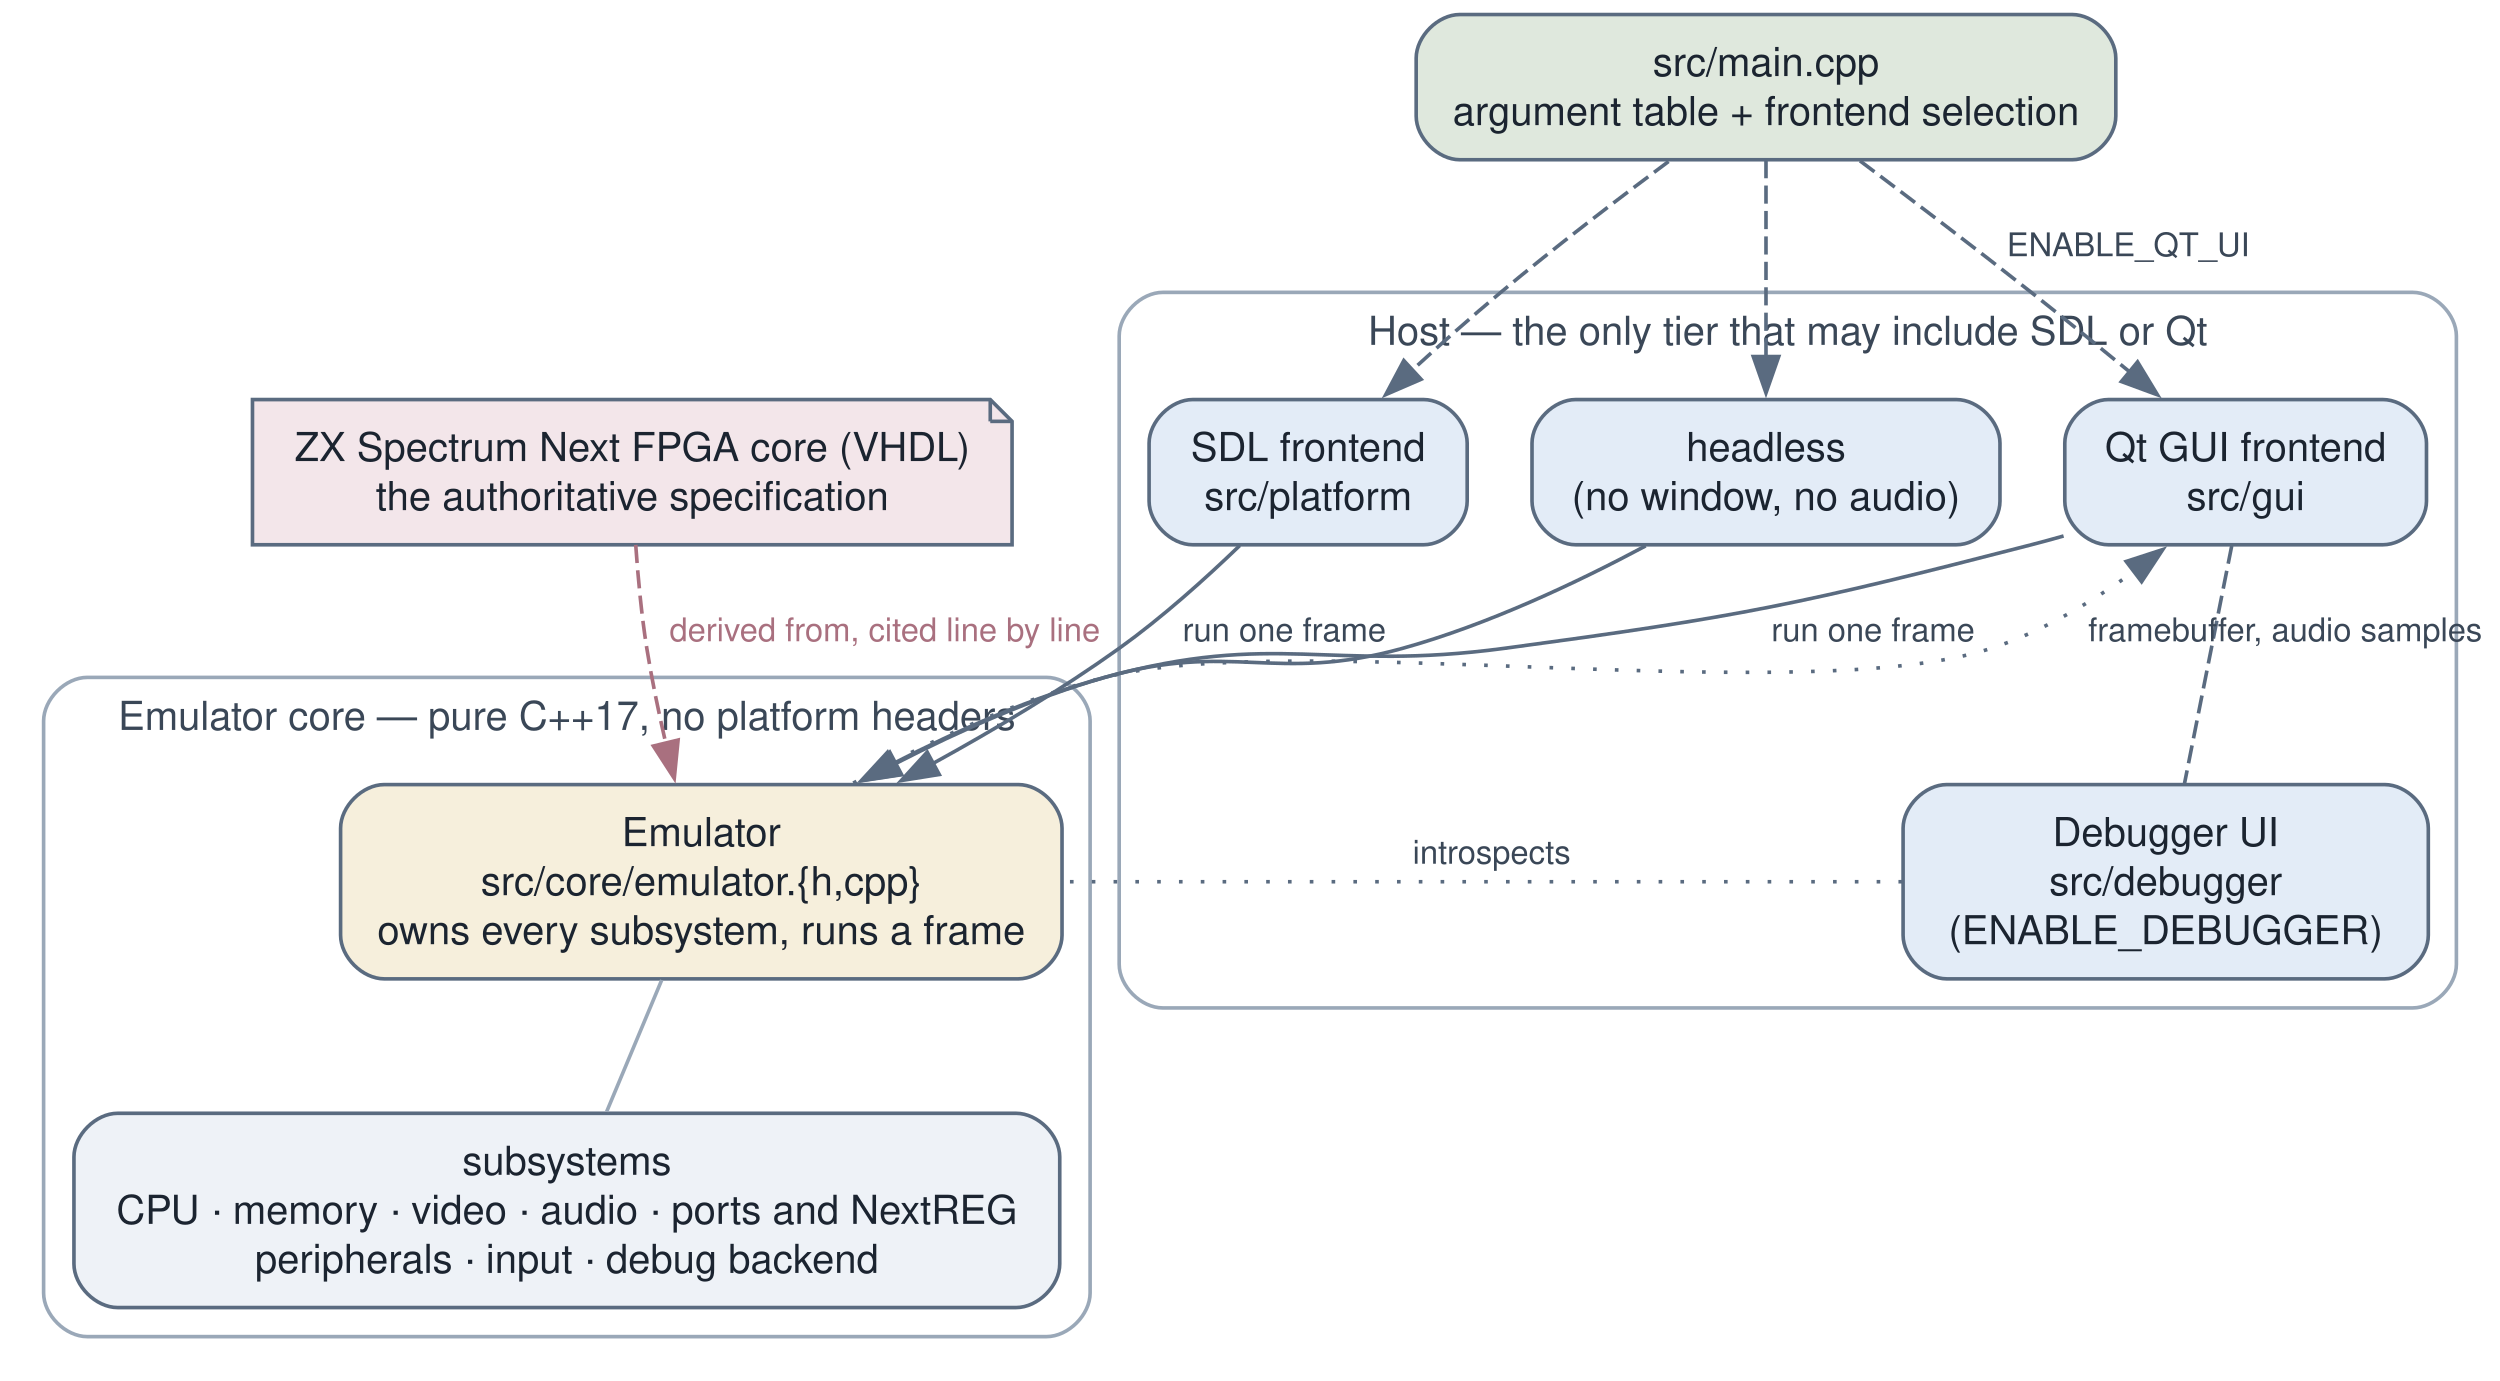
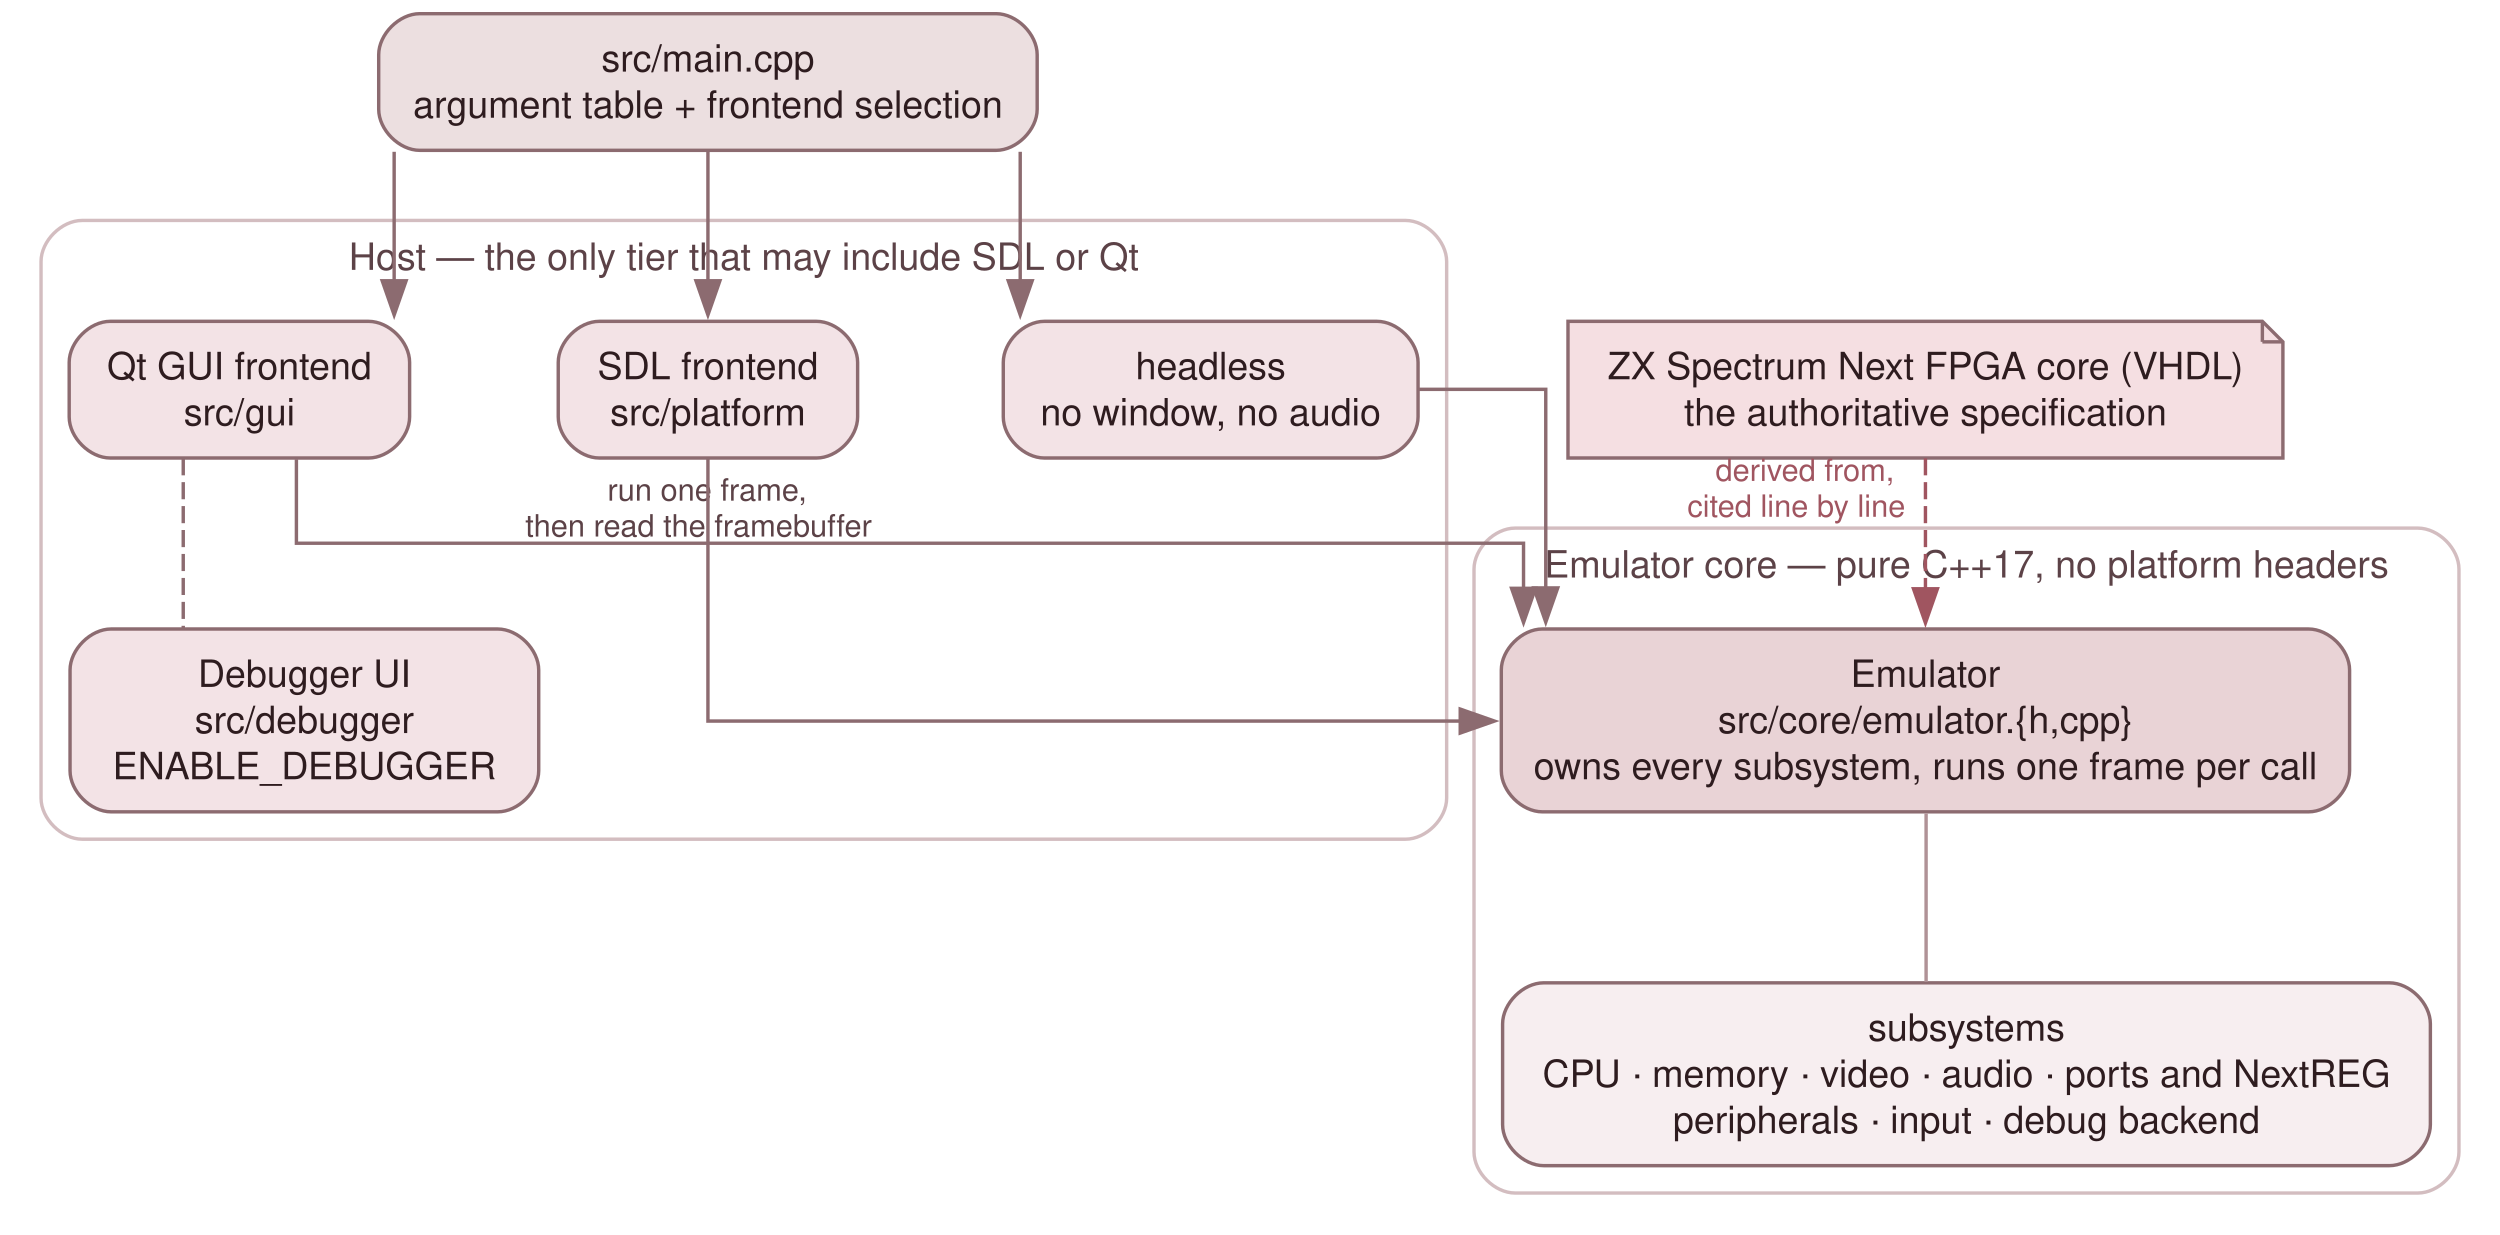
- <svg xmlns="http://www.w3.org/2000/svg" width="688pt" height="380pt" viewBox="0.00 0.00 688.00 380.00">
-   <g id="graph0" class="graph" transform="scale(1 1) rotate(0) translate(4 375.84)">
+ <svg xmlns="http://www.w3.org/2000/svg" width="731pt" height="361pt" viewBox="0.00 0.00 731.00 361.00">
+   <g id="graph0" class="graph" transform="scale(1 1) rotate(0) translate(4 356.84)">
    <g id="clust1" class="cluster">
-       <path fill="none" stroke="#9aa8b8" d="M316,-98.46C316,-98.46 660,-98.46 660,-98.46 666,-98.46 672,-104.46 672,-110.46 672,-110.46 672,-283.38 672,-283.38 672,-289.38 666,-295.38 660,-295.38 660,-295.38 316,-295.38 316,-295.38 310,-295.38 304,-289.38 304,-283.38 304,-283.38 304,-110.46 304,-110.46 304,-104.46 310,-98.46 316,-98.46" />
-       <text xml:space="preserve" text-anchor="middle" x="488" y="-280.93" font-family="Helvetica,sans-Serif" font-size="11.00" fill="#3a4757">Host — the only tier that may include SDL or Qt</text>
+       <path fill="none" stroke="#d3bdc0" d="M20,-111.46C20,-111.46 407,-111.46 407,-111.46 413,-111.46 419,-117.46 419,-123.46 419,-123.46 419,-280.38 419,-280.38 419,-286.38 413,-292.38 407,-292.38 407,-292.38 20,-292.38 20,-292.38 14,-292.38 8,-286.38 8,-280.38 8,-280.38 8,-123.46 8,-123.46 8,-117.46 14,-111.46 20,-111.46" />
+       <text xml:space="preserve" text-anchor="middle" x="213.5" y="-277.93" font-family="Helvetica,sans-Serif" font-size="11.00" fill="#5c4247">Host — the only tier that may include SDL or Qt</text>
    </g>
    <g id="clust2" class="cluster">
-       <path fill="none" stroke="#9aa8b8" d="M20,-8C20,-8 284,-8 284,-8 290,-8 296,-14 296,-20 296,-20 296,-177.42 296,-177.42 296,-183.42 290,-189.42 284,-189.42 284,-189.42 20,-189.42 20,-189.42 14,-189.42 8,-183.42 8,-177.42 8,-177.42 8,-20 8,-20 8,-14 14,-8 20,-8" />
-       <text xml:space="preserve" text-anchor="middle" x="152" y="-174.97" font-family="Helvetica,sans-Serif" font-size="11.00" fill="#3a4757">Emulator core — pure C++17, no platform headers</text>
+       <path fill="none" stroke="#d3bdc0" d="M439,-8C439,-8 703,-8 703,-8 709,-8 715,-14 715,-20 715,-20 715,-190.42 715,-190.42 715,-196.42 709,-202.42 703,-202.42 703,-202.42 439,-202.42 439,-202.42 433,-202.42 427,-196.42 427,-190.42 427,-190.42 427,-20 427,-20 427,-14 433,-8 439,-8" />
+       <text xml:space="preserve" text-anchor="middle" x="571" y="-187.97" font-family="Helvetica,sans-Serif" font-size="11.00" fill="#5c4247">Emulator core — pure C++17, no platform headers</text>
    </g>
    <g id="node1" class="node">
-       <path fill="#e3ecf7" stroke="#5a6b80" d="M651.77,-265.88C651.77,-265.88 576.23,-265.88 576.23,-265.88 570.23,-265.88 564.23,-259.88 564.23,-253.88 564.23,-253.88 564.23,-237.92 564.23,-237.92 564.23,-231.92 570.23,-225.92 576.23,-225.92 576.23,-225.92 651.77,-225.92 651.77,-225.92 657.77,-225.92 663.77,-231.92 663.77,-237.92 663.77,-237.92 663.77,-253.88 663.77,-253.88 663.77,-259.88 657.77,-265.88 651.77,-265.88" />
-       <text xml:space="preserve" text-anchor="middle" x="614" y="-248.95" font-family="Helvetica,sans-Serif" font-size="11.00" fill="#1b2430">Qt GUI frontend</text>
-       <text xml:space="preserve" text-anchor="middle" x="614" y="-235.45" font-family="Helvetica,sans-Serif" font-size="11.00" fill="#1b2430">src/gui</text>
+       <path fill="#ecdfe0" stroke="#8c6b70" d="M287.27,-352.84C287.27,-352.84 118.73,-352.84 118.73,-352.84 112.73,-352.84 106.73,-346.84 106.73,-340.84 106.73,-340.84 106.73,-324.88 106.73,-324.88 106.73,-318.88 112.73,-312.88 118.73,-312.88 118.73,-312.88 287.27,-312.88 287.27,-312.88 293.27,-312.88 299.27,-318.88 299.27,-324.88 299.27,-324.88 299.27,-340.84 299.27,-340.84 299.27,-346.84 293.27,-352.84 287.27,-352.84" />
+       <text xml:space="preserve" text-anchor="middle" x="203" y="-335.91" font-family="Helvetica,sans-Serif" font-size="11.00" fill="#2e1c1f">src/main.cpp</text>
+       <text xml:space="preserve" text-anchor="middle" x="203" y="-322.41" font-family="Helvetica,sans-Serif" font-size="11.00" fill="#2e1c1f">argument table + frontend selection</text>
+     </g>
+     <g id="node2" class="node">
+       <path fill="#f3e3e6" stroke="#8c6b70" d="M103.77,-262.88C103.77,-262.88 28.23,-262.88 28.23,-262.88 22.23,-262.88 16.23,-256.88 16.23,-250.88 16.23,-250.88 16.23,-234.92 16.23,-234.92 16.23,-228.92 22.23,-222.92 28.23,-222.92 28.23,-222.92 103.77,-222.92 103.77,-222.92 109.77,-222.92 115.77,-228.92 115.77,-234.92 115.77,-234.92 115.77,-250.88 115.77,-250.88 115.77,-256.88 109.77,-262.88 103.77,-262.88" />
+       <text xml:space="preserve" text-anchor="middle" x="66" y="-245.95" font-family="Helvetica,sans-Serif" font-size="11.00" fill="#2e1c1f">Qt GUI frontend</text>
+       <text xml:space="preserve" text-anchor="middle" x="66" y="-232.45" font-family="Helvetica,sans-Serif" font-size="11.00" fill="#2e1c1f">src/gui</text>
+     </g>
+     <g id="edge2" class="edge">
+       <path fill="none" stroke="#8c6b70" d="M111.25,-312.45C111.25,-312.45 111.25,-274.75 111.25,-274.75" />
+       <polygon fill="#8c6b70" stroke="#8c6b70" points="114.75,-274.75 111.25,-264.75 107.75,-274.75 114.75,-274.75" />
+     </g>
+     <g id="node3" class="node">
+       <path fill="#f3e3e6" stroke="#8c6b70" d="M234.77,-262.88C234.77,-262.88 171.23,-262.88 171.23,-262.88 165.23,-262.88 159.23,-256.88 159.23,-250.88 159.23,-250.88 159.23,-234.92 159.23,-234.92 159.23,-228.92 165.23,-222.92 171.23,-222.92 171.23,-222.92 234.77,-222.92 234.77,-222.92 240.77,-222.92 246.77,-228.92 246.77,-234.92 246.77,-234.92 246.77,-250.88 246.77,-250.88 246.77,-256.88 240.77,-262.88 234.77,-262.88" />
+       <text xml:space="preserve" text-anchor="middle" x="203" y="-245.95" font-family="Helvetica,sans-Serif" font-size="11.00" fill="#2e1c1f">SDL frontend</text>
+       <text xml:space="preserve" text-anchor="middle" x="203" y="-232.45" font-family="Helvetica,sans-Serif" font-size="11.00" fill="#2e1c1f">src/platform</text>
+     </g>
+     <g id="edge3" class="edge">
+       <path fill="none" stroke="#8c6b70" d="M203,-312.45C203,-312.45 203,-274.75 203,-274.75" />
+       <polygon fill="#8c6b70" stroke="#8c6b70" points="206.5,-274.75 203,-264.75 199.5,-274.75 206.5,-274.75" />
    </g>
    <g id="node4" class="node">
-       <path fill="#e3ecf7" stroke="#5a6b80" d="M652.27,-159.92C652.27,-159.92 531.73,-159.92 531.73,-159.92 525.73,-159.92 519.73,-153.92 519.73,-147.92 519.73,-147.92 519.73,-118.46 519.73,-118.46 519.73,-112.46 525.73,-106.46 531.73,-106.46 531.73,-106.46 652.27,-106.46 652.27,-106.46 658.27,-106.46 664.27,-112.46 664.27,-118.46 664.27,-118.46 664.27,-147.92 664.27,-147.92 664.27,-153.92 658.27,-159.92 652.27,-159.92" />
-       <text xml:space="preserve" text-anchor="middle" x="592" y="-142.99" font-family="Helvetica,sans-Serif" font-size="11.00" fill="#1b2430">Debugger UI</text>
-       <text xml:space="preserve" text-anchor="middle" x="592" y="-129.49" font-family="Helvetica,sans-Serif" font-size="11.00" fill="#1b2430">src/debugger</text>
-       <text xml:space="preserve" text-anchor="middle" x="592" y="-115.99" font-family="Helvetica,sans-Serif" font-size="11.00" fill="#1b2430">(ENABLE_DEBUGGER)</text>
+       <path fill="#f3e3e6" stroke="#8c6b70" d="M398.64,-262.88C398.64,-262.88 301.36,-262.88 301.36,-262.88 295.36,-262.88 289.36,-256.88 289.36,-250.88 289.36,-250.88 289.36,-234.92 289.36,-234.92 289.36,-228.92 295.36,-222.92 301.36,-222.92 301.36,-222.92 398.64,-222.92 398.64,-222.92 404.64,-222.92 410.64,-228.92 410.64,-234.92 410.64,-234.92 410.64,-250.88 410.64,-250.88 410.64,-256.88 404.64,-262.88 398.64,-262.88" />
+       <text xml:space="preserve" text-anchor="middle" x="350" y="-245.95" font-family="Helvetica,sans-Serif" font-size="11.00" fill="#2e1c1f">headless</text>
+       <text xml:space="preserve" text-anchor="middle" x="350" y="-232.45" font-family="Helvetica,sans-Serif" font-size="11.00" fill="#2e1c1f">no window, no audio</text>
+     </g>
+     <g id="edge4" class="edge">
+       <path fill="none" stroke="#8c6b70" d="M294.31,-312.45C294.31,-312.45 294.31,-274.75 294.31,-274.75" />
+       <polygon fill="#8c6b70" stroke="#8c6b70" points="297.81,-274.75 294.31,-264.75 290.81,-274.75 297.81,-274.75" />
+     </g>
+     <g id="node5" class="node">
+       <path fill="#f3e3e6" stroke="#8c6b70" d="M141.52,-172.92C141.52,-172.92 28.48,-172.92 28.48,-172.92 22.48,-172.92 16.48,-166.92 16.48,-160.92 16.48,-160.92 16.48,-131.46 16.48,-131.46 16.48,-125.46 22.48,-119.46 28.48,-119.46 28.48,-119.46 141.52,-119.46 141.52,-119.46 147.52,-119.46 153.52,-125.46 153.52,-131.46 153.52,-131.46 153.52,-160.92 153.52,-160.92 153.52,-166.92 147.52,-172.92 141.52,-172.92" />
+       <text xml:space="preserve" text-anchor="middle" x="85" y="-155.99" font-family="Helvetica,sans-Serif" font-size="11.00" fill="#2e1c1f">Debugger UI</text>
+       <text xml:space="preserve" text-anchor="middle" x="85" y="-142.49" font-family="Helvetica,sans-Serif" font-size="11.00" fill="#2e1c1f">src/debugger</text>
+       <text xml:space="preserve" text-anchor="middle" x="85" y="-128.99" font-family="Helvetica,sans-Serif" font-size="11.00" fill="#2e1c1f">ENABLE_DEBUGGER</text>
    </g>
    <g id="edge5" class="edge">
-       <path fill="none" stroke="#5a6b80" stroke-dasharray="5,2" d="M610.17,-225.62C606.57,-207.53 601.17,-180.33 597.19,-160.3" />
+       <path fill="none" stroke="#8c6b70" stroke-dasharray="5,2" d="M49.58,-222.86C49.58,-208.48 49.58,-188.93 49.58,-173.17" />
    </g>
    <g id="node6" class="node">
-       <path fill="#f6efdc" stroke="#5a6b80" d="M276.27,-159.92C276.27,-159.92 101.73,-159.92 101.73,-159.92 95.73,-159.92 89.73,-153.92 89.73,-147.92 89.73,-147.92 89.73,-118.46 89.73,-118.46 89.73,-112.46 95.73,-106.46 101.73,-106.46 101.73,-106.46 276.27,-106.46 276.27,-106.46 282.27,-106.46 288.27,-112.46 288.27,-118.46 288.27,-118.46 288.27,-147.92 288.27,-147.92 288.27,-153.92 282.27,-159.92 276.27,-159.92" />
-       <text xml:space="preserve" text-anchor="middle" x="189" y="-142.99" font-family="Helvetica,sans-Serif" font-size="11.00" fill="#1b2430">Emulator</text>
-       <text xml:space="preserve" text-anchor="middle" x="189" y="-129.49" font-family="Helvetica,sans-Serif" font-size="11.00" fill="#1b2430">src/core/emulator.{h,cpp}</text>
-       <text xml:space="preserve" text-anchor="middle" x="189" y="-115.99" font-family="Helvetica,sans-Serif" font-size="11.00" fill="#1b2430">owns every subsystem, runs a frame</text>
+       <path fill="#e9d3d6" stroke="#8c6b70" d="M671.02,-172.92C671.02,-172.92 446.98,-172.92 446.98,-172.92 440.98,-172.92 434.98,-166.92 434.98,-160.92 434.98,-160.92 434.98,-131.46 434.98,-131.46 434.98,-125.46 440.98,-119.46 446.98,-119.46 446.98,-119.46 671.02,-119.46 671.02,-119.46 677.02,-119.46 683.02,-125.46 683.02,-131.46 683.02,-131.46 683.02,-160.92 683.02,-160.92 683.02,-166.92 677.02,-172.92 671.02,-172.92" />
+       <text xml:space="preserve" text-anchor="middle" x="559" y="-155.99" font-family="Helvetica,sans-Serif" font-size="11.00" fill="#2e1c1f">Emulator</text>
+       <text xml:space="preserve" text-anchor="middle" x="559" y="-142.49" font-family="Helvetica,sans-Serif" font-size="11.00" fill="#2e1c1f">src/core/emulator.{h,cpp}</text>
+       <text xml:space="preserve" text-anchor="middle" x="559" y="-128.99" font-family="Helvetica,sans-Serif" font-size="11.00" fill="#2e1c1f">owns every subsystem, runs one frame per call</text>
    </g>
    <g id="edge6" class="edge">
-       <path fill="none" stroke="#5a6b80" d="M563.9,-228.34C560.9,-227.49 557.92,-226.67 555,-225.92 491.41,-209.5 475.09,-206.15 410,-197.42 361.42,-190.9 347.28,-202.36 300,-189.42 280.12,-183.98 259.59,-174.88 241.67,-165.63" />
-       <polygon fill="#5a6b80" stroke="#5a6b80" points="243.53,-162.65 233.06,-161.05 240.25,-168.84 243.53,-162.65" />
-       <text xml:space="preserve" text-anchor="middle" x="508.96" y="-199.37" font-family="Helvetica,sans-Serif" font-size="9.00" fill="#3a4757">  run one frame</text>
-     </g>
-     <g id="node2" class="node">
-       <path fill="#e3ecf7" stroke="#5a6b80" d="M387.77,-265.88C387.77,-265.88 324.23,-265.88 324.23,-265.88 318.23,-265.88 312.23,-259.88 312.23,-253.88 312.23,-253.88 312.23,-237.92 312.23,-237.92 312.23,-231.92 318.23,-225.92 324.23,-225.92 324.23,-225.92 387.77,-225.92 387.77,-225.92 393.77,-225.92 399.77,-231.92 399.77,-237.92 399.77,-237.92 399.77,-253.88 399.77,-253.88 399.77,-259.88 393.77,-265.88 387.77,-265.88" />
-       <text xml:space="preserve" text-anchor="middle" x="356" y="-248.95" font-family="Helvetica,sans-Serif" font-size="11.00" fill="#1b2430">SDL frontend</text>
-       <text xml:space="preserve" text-anchor="middle" x="356" y="-235.45" font-family="Helvetica,sans-Serif" font-size="11.00" fill="#1b2430">src/platform</text>
+       <path fill="none" stroke="#8c6b70" d="M82.67,-222.55C82.67,-210.67 82.67,-198 82.67,-198 82.67,-198 441.48,-198 441.48,-198 441.48,-198 441.48,-184.82 441.48,-184.82" />
+       <polygon fill="#8c6b70" stroke="#8c6b70" points="444.98,-184.82 441.48,-174.82 437.98,-184.82 444.98,-184.82" />
+       <text xml:space="preserve" text-anchor="middle" x="202.76" y="-210.45" font-family="Helvetica,sans-Serif" font-size="9.00" fill="#5c4247">run one frame,</text>
+       <text xml:space="preserve" text-anchor="middle" x="202.76" y="-199.95" font-family="Helvetica,sans-Serif" font-size="9.00" fill="#5c4247">then read the framebuffer  </text>
    </g>
    <g id="edge7" class="edge">
-       <path fill="none" stroke="#5a6b80" d="M337.18,-225.7C327.69,-216.56 315.73,-205.82 304,-197.42 288.05,-186 269.82,-175.11 252.65,-165.68" />
-       <polygon fill="#5a6b80" stroke="#5a6b80" points="254.48,-162.7 244.02,-161.03 251.16,-168.86 254.48,-162.7" />
-       <text xml:space="preserve" text-anchor="middle" x="346.94" y="-199.37" font-family="Helvetica,sans-Serif" font-size="9.00" fill="#3a4757">  run one frame</text>
-     </g>
-     <g id="node3" class="node">
-       <path fill="#e3ecf7" stroke="#5a6b80" d="M534.39,-265.88C534.39,-265.88 429.61,-265.88 429.61,-265.88 423.61,-265.88 417.61,-259.88 417.61,-253.88 417.61,-253.88 417.61,-237.92 417.61,-237.92 417.61,-231.92 423.61,-225.92 429.61,-225.92 429.61,-225.92 534.39,-225.92 534.39,-225.92 540.39,-225.92 546.39,-231.92 546.39,-237.92 546.39,-237.92 546.39,-253.88 546.39,-253.88 546.39,-259.88 540.39,-265.88 534.39,-265.88" />
-       <text xml:space="preserve" text-anchor="middle" x="482" y="-248.95" font-family="Helvetica,sans-Serif" font-size="11.00" fill="#1b2430">headless</text>
-       <text xml:space="preserve" text-anchor="middle" x="482" y="-235.45" font-family="Helvetica,sans-Serif" font-size="11.00" fill="#1b2430">(no window, no audio)</text>
+       <path fill="none" stroke="#8c6b70" d="M203,-222.82C203,-194.44 203,-146 203,-146 203,-146 422.97,-146 422.97,-146" />
+       <polygon fill="#8c6b70" stroke="#8c6b70" points="422.97,-149.5 432.97,-146 422.97,-142.5 422.97,-149.5" />
    </g>
    <g id="edge8" class="edge">
-       <path fill="none" stroke="#5a6b80" d="M448.88,-225.61C429.93,-215.49 405.34,-203.89 382,-197.42 346.71,-187.64 335.2,-199.52 300,-189.42 280.46,-183.81 260.22,-174.82 242.47,-165.71" />
-       <polygon fill="#5a6b80" stroke="#5a6b80" points="244.14,-162.64 233.67,-161.06 240.87,-168.83 244.14,-162.64" />
+       <path fill="none" stroke="#8c6b70" d="M410.94,-243C430.86,-243 447.98,-243 447.98,-243 447.98,-243 447.98,-184.93 447.98,-184.93" />
+       <polygon fill="#8c6b70" stroke="#8c6b70" points="451.48,-184.93 447.98,-174.93 444.48,-184.93 451.48,-184.93" />
    </g>
-     <g id="edge10" class="edge">
-       <path fill="none" stroke="#5a6b80" stroke-dasharray="1,5" d="M519.45,-133.19C455,-133.19 360.18,-133.19 288.62,-133.19" />
-       <text xml:space="preserve" text-anchor="middle" x="404" y="-138.14" font-family="Helvetica,sans-Serif" font-size="9.00" fill="#3a4757">  introspects</text>
+     <g id="node7" class="node">
+       <path fill="#f7eef0" stroke="#8c6b70" d="M694.64,-69.46C694.64,-69.46 447.36,-69.46 447.36,-69.46 441.36,-69.46 435.36,-63.46 435.36,-57.46 435.36,-57.46 435.36,-28 435.36,-28 435.36,-22 441.36,-16 447.36,-16 447.36,-16 694.64,-16 694.64,-16 700.64,-16 706.64,-22 706.64,-28 706.64,-28 706.64,-57.46 706.64,-57.46 706.64,-63.46 700.64,-69.46 694.64,-69.46" />
+       <text xml:space="preserve" text-anchor="middle" x="571" y="-52.53" font-family="Helvetica,sans-Serif" font-size="11.00" fill="#2e1c1f">subsystems</text>
+       <text xml:space="preserve" text-anchor="middle" x="571" y="-39.03" font-family="Helvetica,sans-Serif" font-size="11.00" fill="#2e1c1f">CPU · memory · video · audio · ports and NextREG</text>
+       <text xml:space="preserve" text-anchor="middle" x="571" y="-25.53" font-family="Helvetica,sans-Serif" font-size="11.00" fill="#2e1c1f">peripherals · input · debug backend</text>
    </g>
-     <g id="node5" class="node">
-       <path fill="#dfe8dd" stroke="#5a6b80" d="M566.27,-371.84C566.27,-371.84 397.73,-371.84 397.73,-371.84 391.73,-371.84 385.73,-365.84 385.73,-359.84 385.73,-359.84 385.73,-343.88 385.73,-343.88 385.73,-337.88 391.73,-331.88 397.73,-331.88 397.73,-331.88 566.27,-331.88 566.27,-331.88 572.27,-331.88 578.27,-337.88 578.27,-343.88 578.27,-343.88 578.27,-359.84 578.27,-359.84 578.27,-365.84 572.27,-371.84 566.27,-371.84" />
-       <text xml:space="preserve" text-anchor="middle" x="482" y="-354.91" font-family="Helvetica,sans-Serif" font-size="11.00" fill="#1b2430">src/main.cpp</text>
-       <text xml:space="preserve" text-anchor="middle" x="482" y="-341.41" font-family="Helvetica,sans-Serif" font-size="11.00" fill="#1b2430">argument table + frontend selection</text>
+     <g id="edge1" class="edge">
+       <path fill="none" stroke="#b09296" d="M559.19,-119.01C559.19,-103.8 559.19,-84.91 559.19,-69.73" />
    </g>
-     <g id="edge2" class="edge">
-       <path fill="none" stroke="#5a6b80" stroke-dasharray="5,2" d="M507.86,-331.58C521.9,-321.02 539.51,-307.62 555,-295.38 563.88,-288.36 573.39,-280.64 582.14,-273.45" />
-       <polygon fill="#5a6b80" stroke="#5a6b80" points="584.25,-276.24 589.74,-267.18 579.8,-270.84 584.25,-276.24" />
-       <text xml:space="preserve" text-anchor="middle" x="579.19" y="-305.33" font-family="Helvetica,sans-Serif" font-size="9.00" fill="#3a4757">  ENABLE_QT_UI</text>
-     </g>
-     <g id="edge3" class="edge">
-       <path fill="none" stroke="#5a6b80" stroke-dasharray="5,2" d="M455.19,-331.4C441.19,-321.01 423.91,-307.82 409,-295.38 400.93,-288.65 392.43,-281.09 384.66,-273.99" />
-       <polygon fill="#5a6b80" stroke="#5a6b80" points="387.08,-271.46 377.36,-267.25 382.33,-276.61 387.08,-271.46" />
-     </g>
-     <g id="edge4" class="edge">
-       <path fill="none" stroke="#5a6b80" stroke-dasharray="5,2" d="M482,-331.79C482,-316.65 482,-295.17 482,-277.61" />
-       <polygon fill="#5a6b80" stroke="#5a6b80" points="485.5,-277.71 482,-267.71 478.5,-277.71 485.5,-277.71" />
+     <g id="node8" class="node">
+       <polygon fill="#f5dfe2" stroke="#8c6b70" points="657.52,-262.88 454.48,-262.88 454.48,-222.92 663.52,-222.92 663.52,-256.88 657.52,-262.88" />
+       <polyline fill="none" stroke="#8c6b70" points="657.52,-262.88 657.52,-256.88" />
+       <polyline fill="none" stroke="#8c6b70" points="663.52,-256.88 657.52,-256.88" />
+       <text xml:space="preserve" text-anchor="middle" x="559" y="-245.95" font-family="Helvetica,sans-Serif" font-size="11.00" fill="#2e1c1f">ZX Spectrum Next FPGA core (VHDL)</text>
+       <text xml:space="preserve" text-anchor="middle" x="559" y="-232.45" font-family="Helvetica,sans-Serif" font-size="11.00" fill="#2e1c1f">the authoritative specification</text>
    </g>
    <g id="edge9" class="edge">
-       <path fill="none" stroke="#5a6b80" stroke-dasharray="1,5" d="M230.82,-160.34C250.95,-171.5 275.9,-183.34 300,-189.42 352.6,-202.7 492.41,-180.64 544,-197.42 557.96,-201.96 571.7,-210.2 583.26,-218.55" />
-       <polygon fill="#5a6b80" stroke="#5a6b80" points="581.13,-221.33 591.2,-224.6 585.37,-215.76 581.13,-221.33" />
-       <text xml:space="preserve" text-anchor="middle" x="622.38" y="-199.37" font-family="Helvetica,sans-Serif" font-size="9.00" fill="#3a4757">  framebuffer, audio samples</text>
-     </g>
-     <g id="node7" class="node">
-       <path fill="#eef2f7" stroke="#5a6b80" d="M275.64,-69.46C275.64,-69.46 28.36,-69.46 28.36,-69.46 22.36,-69.46 16.35,-63.46 16.35,-57.46 16.35,-57.46 16.35,-28 16.35,-28 16.35,-22 22.35,-16 28.35,-16 28.35,-16 275.64,-16 275.64,-16 281.64,-16 287.64,-22 287.64,-28 287.64,-28 287.64,-57.46 287.64,-57.46 287.64,-63.46 281.64,-69.46 275.64,-69.46" />
-       <text xml:space="preserve" text-anchor="middle" x="152" y="-52.53" font-family="Helvetica,sans-Serif" font-size="11.00" fill="#1b2430">subsystems</text>
-       <text xml:space="preserve" text-anchor="middle" x="152" y="-39.03" font-family="Helvetica,sans-Serif" font-size="11.00" fill="#1b2430">CPU · memory · video · audio · ports and NextREG</text>
-       <text xml:space="preserve" text-anchor="middle" x="152" y="-25.53" font-family="Helvetica,sans-Serif" font-size="11.00" fill="#1b2430">peripherals · input · debug backend</text>
-     </g>
-     <g id="edge1" class="edge">
-       <path fill="none" stroke="#9aa8b8" d="M178.1,-106.13C173.32,-94.71 167.73,-81.34 162.95,-69.91" />
-     </g>
-     <g id="node8" class="node">
-       <polygon fill="#f3e6ea" stroke="#5a6b80" points="268.52,-265.88 65.48,-265.88 65.48,-225.92 274.52,-225.92 274.52,-259.88 268.52,-265.88" />
-       <polyline fill="none" stroke="#5a6b80" points="268.52,-265.88 268.52,-259.88" />
-       <polyline fill="none" stroke="#5a6b80" points="274.52,-259.88 268.52,-259.88" />
-       <text xml:space="preserve" text-anchor="middle" x="170" y="-248.95" font-family="Helvetica,sans-Serif" font-size="11.00" fill="#1b2430">ZX Spectrum Next FPGA core (VHDL)</text>
-       <text xml:space="preserve" text-anchor="middle" x="170" y="-235.45" font-family="Helvetica,sans-Serif" font-size="11.00" fill="#1b2430">the authoritative specification</text>
-     </g>
-     <g id="edge11" class="edge">
-       <path fill="none" stroke="#a9707f" stroke-dasharray="5,2" d="M170.95,-225.88C171.56,-217.17 172.51,-206.73 174,-197.42 175.36,-188.92 177.24,-179.87 179.21,-171.35" />
-       <polygon fill="#a9707f" stroke="#a9707f" points="182.61,-172.18 181.56,-161.64 175.81,-170.53 182.61,-172.18" />
-       <text xml:space="preserve" text-anchor="middle" x="237" y="-199.37" font-family="Helvetica,sans-Serif" font-size="9.00" fill="#a9707f">  derived from, cited line by line</text>
+       <path fill="none" stroke="#a05560" stroke-dasharray="5,2" d="M559,-222.86C559,-222.86 559,-184.69 559,-184.69" />
+       <polygon fill="#a05560" stroke="#a05560" points="562.5,-184.69 559,-174.69 555.5,-184.69 562.5,-184.69" />
+       <text xml:space="preserve" text-anchor="middle" x="523.75" y="-216.22" font-family="Helvetica,sans-Serif" font-size="9.00" fill="#a05560">derived from,</text>
+       <text xml:space="preserve" text-anchor="middle" x="523.75" y="-205.72" font-family="Helvetica,sans-Serif" font-size="9.00" fill="#a05560">cited line by line  </text>
    </g>
  </g>
</svg>
